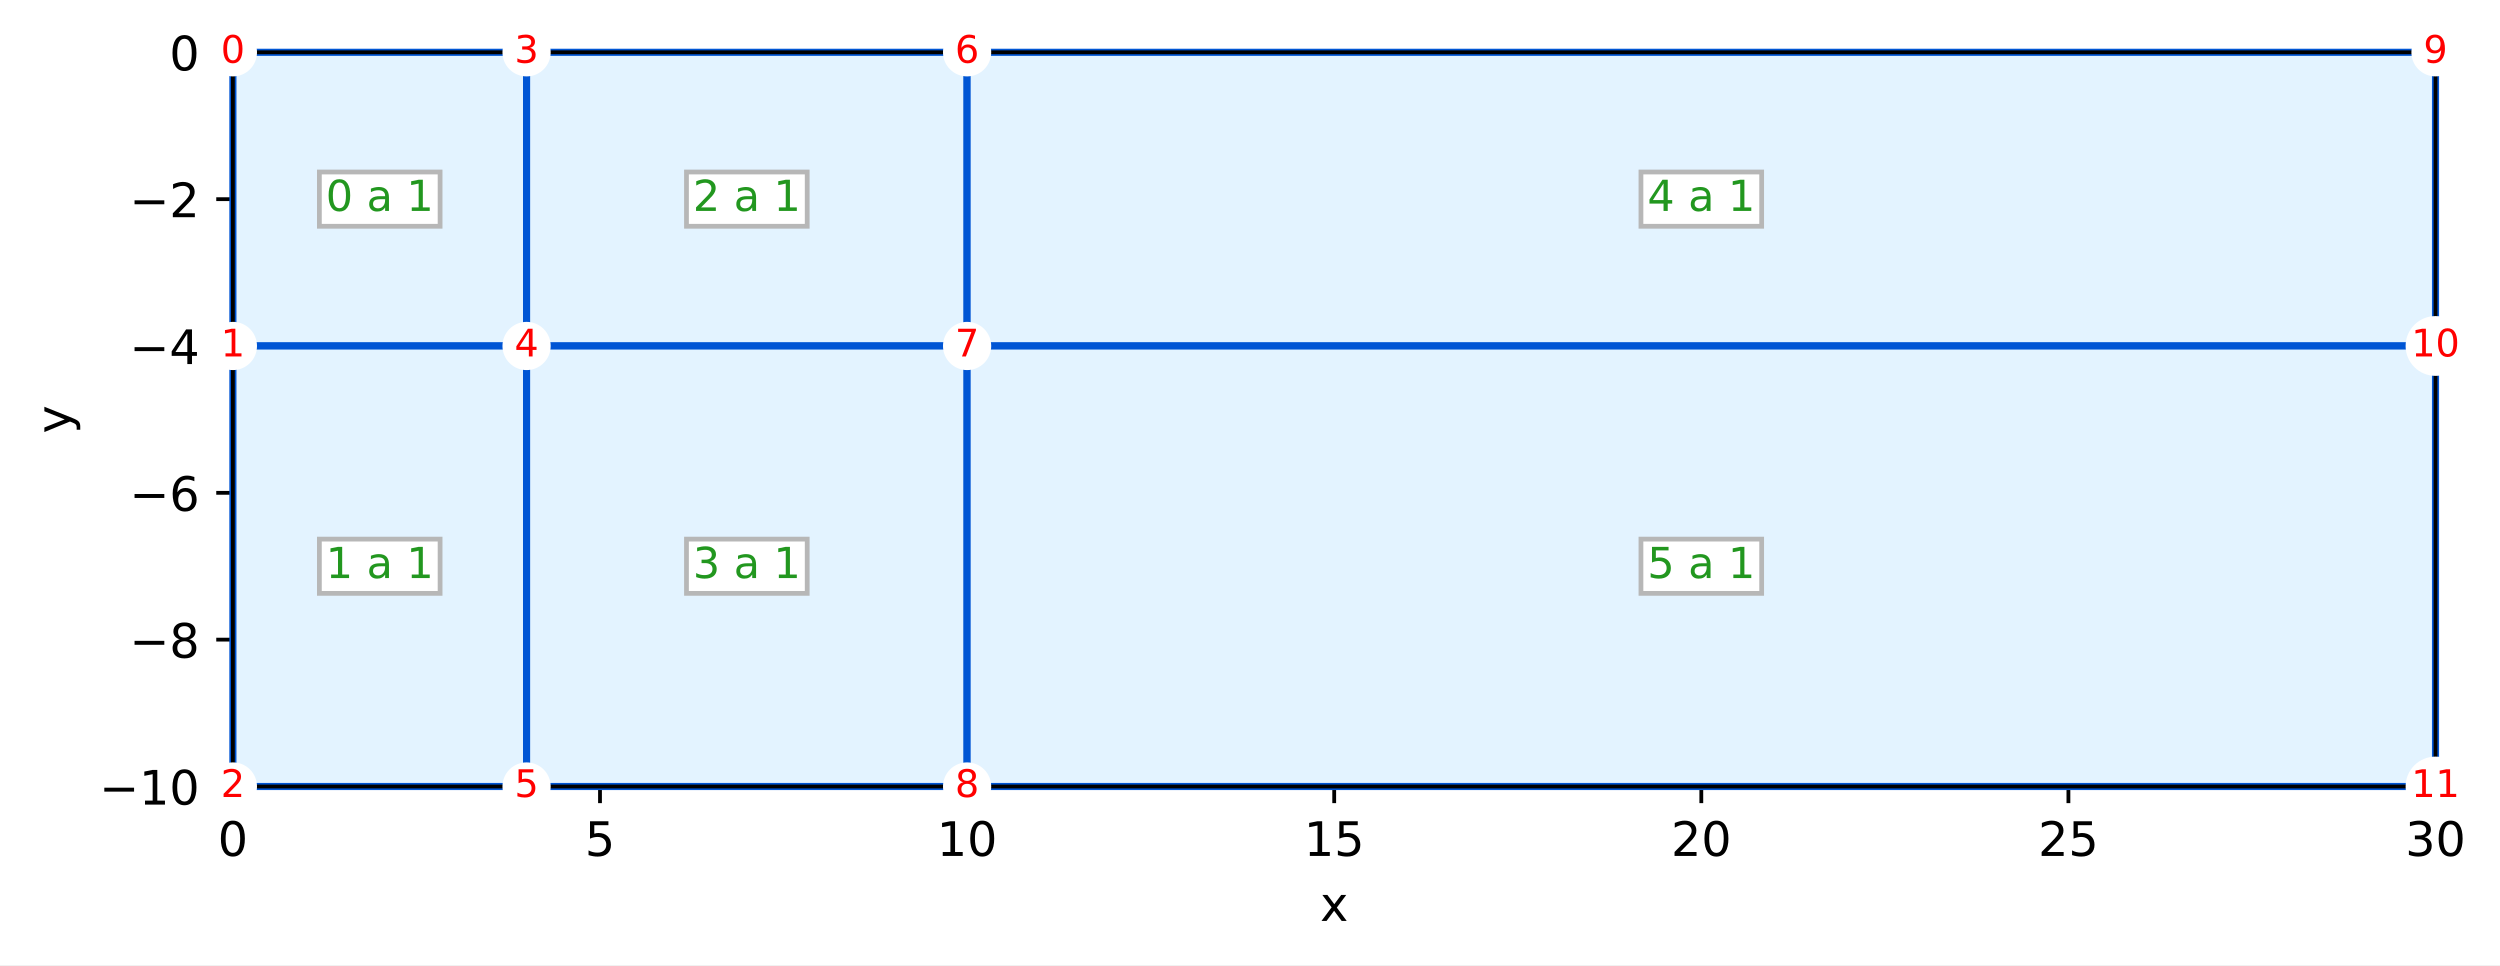
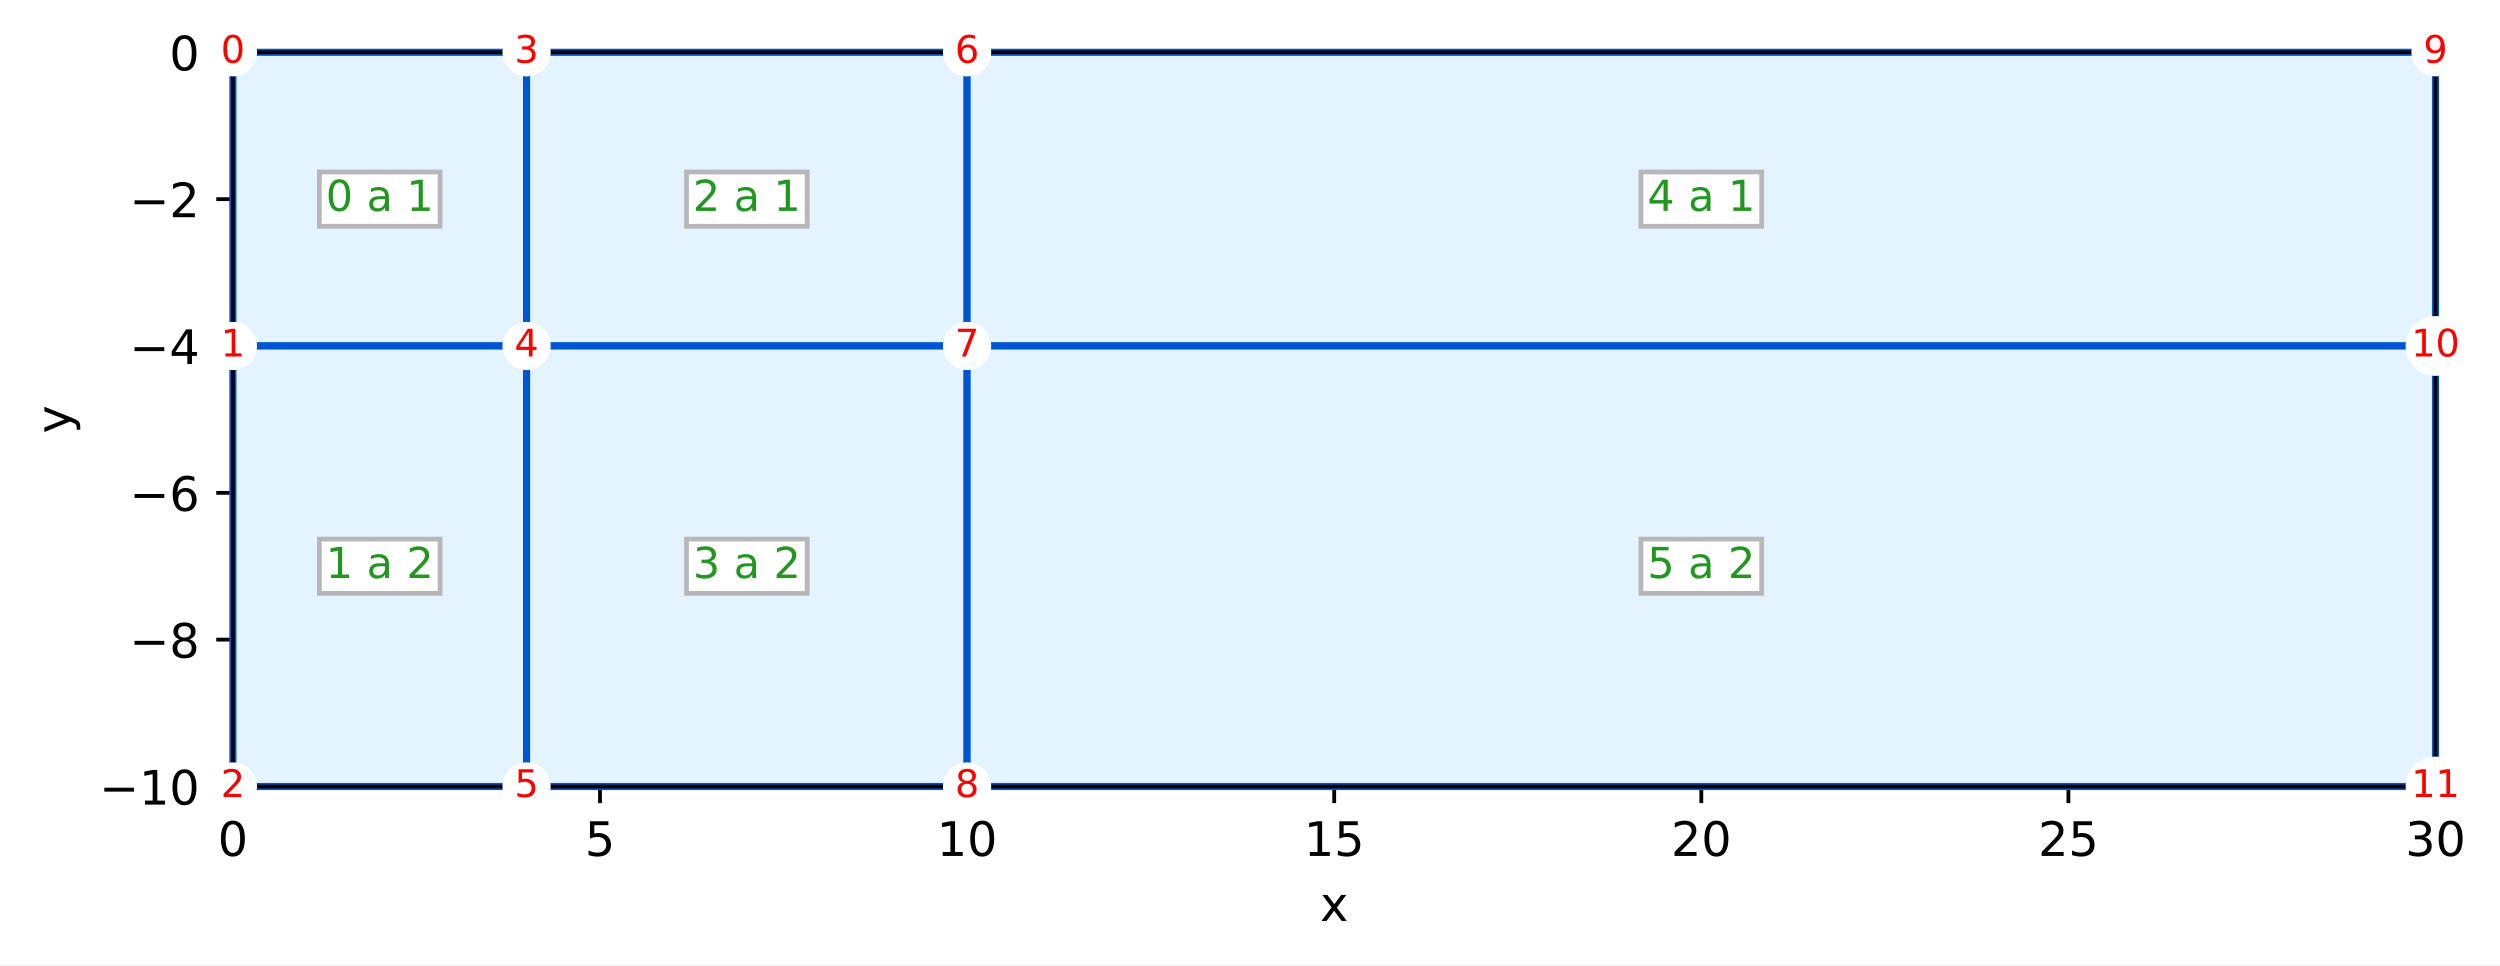
<svg xmlns="http://www.w3.org/2000/svg" xmlns:xlink="http://www.w3.org/1999/xlink" width="525.808pt" height="202.976pt" viewBox="0 0 525.808 202.976" version="1.1">
  <defs>
    <style type="text/css">*{stroke-linejoin: round; stroke-linecap: butt}</style>
  </defs>
  <g id="figure_1">
    <g id="patch_1">
      <path d="M 0 202.976  L 525.808 202.976  L 525.808 0  L 0 0  z " style="fill: #ffffff" />
    </g>
    <g id="axes_1">
      <g id="patch_2">
        <path d="M 48.983 165.42  L 512.246 165.42  L 512.246 10.999  L 48.983 10.999  z " style="fill: #ffffff" />
      </g>
      <g id="matplotlib.axis_1">
        <g id="xtick_1">
          <g id="line2d_1">
-             <path d="M 48.983 165.42  L 48.983 10.999  " clip-path="url(#p73d6be346d)" style="fill: none; stroke-dasharray: 2.96,1.28; stroke-dashoffset: 0; stroke: #808080; stroke-width: 0.8" />
+             <path d="M 48.983 165.42  L 48.983 10.999  " clip-path="url(#pacc7b233ca)" style="fill: none; stroke-dasharray: 2.96,1.28; stroke-dashoffset: 0; stroke: #808080; stroke-width: 0.8" />
          </g>
          <g id="line2d_2">
            <defs>
-               <path id="m2465ee0807" d="M 0 0  L 0 3.5  " style="stroke: #000000; stroke-width: 0.8" />
+               <path id="m89ef63318d" d="M 0 0  L 0 3.5  " style="stroke: #000000; stroke-width: 0.8" />
            </defs>
            <g>
-               <use xlink:href="#m2465ee0807" x="48.983" y="165.42" style="stroke: #000000; stroke-width: 0.8" />
+               <use xlink:href="#m89ef63318d" x="48.983" y="165.42" style="stroke: #000000; stroke-width: 0.8" />
            </g>
          </g>
          <g id="text_1">
            <g transform="translate(45.80156 180.0186)scale(0.1 -0.1)">
              <defs>
                <path id="DejaVuSans-30" d="M 2034 4250  Q 1547 4250 1301 3770  Q 1056 3291 1056 2328  Q 1056 1369 1301 889  Q 1547 409 2034 409  Q 2525 409 2770 889  Q 3016 1369 3016 2328  Q 3016 3291 2770 3770  Q 2525 4250 2034 4250  z M 2034 4750  Q 2819 4750 3233 4129  Q 3647 3509 3647 2328  Q 3647 1150 3233 529  Q 2819 -91 2034 -91  Q 1250 -91 836 529  Q 422 1150 422 2328  Q 422 3509 836 4129  Q 1250 4750 2034 4750  z " transform="scale(0.015625)" />
              </defs>
              <use xlink:href="#DejaVuSans-30" />
            </g>
          </g>
        </g>
        <g id="xtick_2">
          <g id="line2d_3">
-             <path d="M 126.193 165.42  L 126.193 10.999  " clip-path="url(#p73d6be346d)" style="fill: none; stroke-dasharray: 2.96,1.28; stroke-dashoffset: 0; stroke: #808080; stroke-width: 0.8" />
+             <path d="M 126.193 165.42  L 126.193 10.999  " clip-path="url(#pacc7b233ca)" style="fill: none; stroke-dasharray: 2.96,1.28; stroke-dashoffset: 0; stroke: #808080; stroke-width: 0.8" />
          </g>
          <g id="line2d_4">
            <g>
-               <use xlink:href="#m2465ee0807" x="126.193" y="165.42" style="stroke: #000000; stroke-width: 0.8" />
+               <use xlink:href="#m89ef63318d" x="126.193" y="165.42" style="stroke: #000000; stroke-width: 0.8" />
            </g>
          </g>
          <g id="text_2">
            <g transform="translate(123.012 180.0186)scale(0.1 -0.1)">
              <defs>
                <path id="DejaVuSans-35" d="M 691 4666  L 3169 4666  L 3169 4134  L 1269 4134  L 1269 2991  Q 1406 3038 1543 3061  Q 1681 3084 1819 3084  Q 2600 3084 3056 2656  Q 3513 2228 3513 1497  Q 3513 744 3044 326  Q 2575 -91 1722 -91  Q 1428 -91 1123 -41  Q 819 9 494 109  L 494 744  Q 775 591 1075 516  Q 1375 441 1709 441  Q 2250 441 2565 725  Q 2881 1009 2881 1497  Q 2881 1984 2565 2268  Q 2250 2553 1709 2553  Q 1456 2553 1204 2497  Q 953 2441 691 2322  L 691 4666  z " transform="scale(0.015625)" />
              </defs>
              <use xlink:href="#DejaVuSans-35" />
            </g>
          </g>
        </g>
        <g id="xtick_3">
          <g id="line2d_5">
-             <path d="M 203.404 165.42  L 203.404 10.999  " clip-path="url(#p73d6be346d)" style="fill: none; stroke-dasharray: 2.96,1.28; stroke-dashoffset: 0; stroke: #808080; stroke-width: 0.8" />
+             <path d="M 203.404 165.42  L 203.404 10.999  " clip-path="url(#pacc7b233ca)" style="fill: none; stroke-dasharray: 2.96,1.28; stroke-dashoffset: 0; stroke: #808080; stroke-width: 0.8" />
          </g>
          <g id="line2d_6">
            <g>
-               <use xlink:href="#m2465ee0807" x="203.404" y="165.42" style="stroke: #000000; stroke-width: 0.8" />
+               <use xlink:href="#m89ef63318d" x="203.404" y="165.42" style="stroke: #000000; stroke-width: 0.8" />
            </g>
          </g>
          <g id="text_3">
            <g transform="translate(197.0412 180.0186)scale(0.1 -0.1)">
              <defs>
                <path id="DejaVuSans-31" d="M 794 531  L 1825 531  L 1825 4091  L 703 3866  L 703 4441  L 1819 4666  L 2450 4666  L 2450 531  L 3481 531  L 3481 0  L 794 0  L 794 531  z " transform="scale(0.015625)" />
              </defs>
              <use xlink:href="#DejaVuSans-31" />
              <use xlink:href="#DejaVuSans-30" x="63.623" />
            </g>
          </g>
        </g>
        <g id="xtick_4">
          <g id="line2d_7">
-             <path d="M 280.614 165.42  L 280.614 10.999  " clip-path="url(#p73d6be346d)" style="fill: none; stroke-dasharray: 2.96,1.28; stroke-dashoffset: 0; stroke: #808080; stroke-width: 0.8" />
+             <path d="M 280.614 165.42  L 280.614 10.999  " clip-path="url(#pacc7b233ca)" style="fill: none; stroke-dasharray: 2.96,1.28; stroke-dashoffset: 0; stroke: #808080; stroke-width: 0.8" />
          </g>
          <g id="line2d_8">
            <g>
-               <use xlink:href="#m2465ee0807" x="280.614" y="165.42" style="stroke: #000000; stroke-width: 0.8" />
+               <use xlink:href="#m89ef63318d" x="280.614" y="165.42" style="stroke: #000000; stroke-width: 0.8" />
            </g>
          </g>
          <g id="text_4">
            <g transform="translate(274.2517 180.0186)scale(0.1 -0.1)">
              <use xlink:href="#DejaVuSans-31" />
              <use xlink:href="#DejaVuSans-35" x="63.623" />
            </g>
          </g>
        </g>
        <g id="xtick_5">
          <g id="line2d_9">
-             <path d="M 357.825 165.42  L 357.825 10.999  " clip-path="url(#p73d6be346d)" style="fill: none; stroke-dasharray: 2.96,1.28; stroke-dashoffset: 0; stroke: #808080; stroke-width: 0.8" />
+             <path d="M 357.825 165.42  L 357.825 10.999  " clip-path="url(#pacc7b233ca)" style="fill: none; stroke-dasharray: 2.96,1.28; stroke-dashoffset: 0; stroke: #808080; stroke-width: 0.8" />
          </g>
          <g id="line2d_10">
            <g>
-               <use xlink:href="#m2465ee0807" x="357.825" y="165.42" style="stroke: #000000; stroke-width: 0.8" />
+               <use xlink:href="#m89ef63318d" x="357.825" y="165.42" style="stroke: #000000; stroke-width: 0.8" />
            </g>
          </g>
          <g id="text_5">
            <g transform="translate(351.4622 180.0186)scale(0.1 -0.1)">
              <defs>
                <path id="DejaVuSans-32" d="M 1228 531  L 3431 531  L 3431 0  L 469 0  L 469 531  Q 828 903 1448 1529  Q 2069 2156 2228 2338  Q 2531 2678 2651 2914  Q 2772 3150 2772 3378  Q 2772 3750 2511 3984  Q 2250 4219 1831 4219  Q 1534 4219 1204 4116  Q 875 4013 500 3803  L 500 4441  Q 881 4594 1212 4672  Q 1544 4750 1819 4750  Q 2544 4750 2975 4387  Q 3406 4025 3406 3419  Q 3406 3131 3298 2873  Q 3191 2616 2906 2266  Q 2828 2175 2409 1742  Q 1991 1309 1228 531  z " transform="scale(0.015625)" />
              </defs>
              <use xlink:href="#DejaVuSans-32" />
              <use xlink:href="#DejaVuSans-30" x="63.623" />
            </g>
          </g>
        </g>
        <g id="xtick_6">
          <g id="line2d_11">
-             <path d="M 435.035 165.42  L 435.035 10.999  " clip-path="url(#p73d6be346d)" style="fill: none; stroke-dasharray: 2.96,1.28; stroke-dashoffset: 0; stroke: #808080; stroke-width: 0.8" />
+             <path d="M 435.035 165.42  L 435.035 10.999  " clip-path="url(#pacc7b233ca)" style="fill: none; stroke-dasharray: 2.96,1.28; stroke-dashoffset: 0; stroke: #808080; stroke-width: 0.8" />
          </g>
          <g id="line2d_12">
            <g>
-               <use xlink:href="#m2465ee0807" x="435.035" y="165.42" style="stroke: #000000; stroke-width: 0.8" />
+               <use xlink:href="#m89ef63318d" x="435.035" y="165.42" style="stroke: #000000; stroke-width: 0.8" />
            </g>
          </g>
          <g id="text_6">
            <g transform="translate(428.6726 180.0186)scale(0.1 -0.1)">
              <use xlink:href="#DejaVuSans-32" />
              <use xlink:href="#DejaVuSans-35" x="63.623" />
            </g>
          </g>
        </g>
        <g id="xtick_7">
          <g id="line2d_13">
-             <path d="M 512.246 165.42  L 512.246 10.999  " clip-path="url(#p73d6be346d)" style="fill: none; stroke-dasharray: 2.96,1.28; stroke-dashoffset: 0; stroke: #808080; stroke-width: 0.8" />
+             <path d="M 512.246 165.42  L 512.246 10.999  " clip-path="url(#pacc7b233ca)" style="fill: none; stroke-dasharray: 2.96,1.28; stroke-dashoffset: 0; stroke: #808080; stroke-width: 0.8" />
          </g>
          <g id="line2d_14">
            <g>
-               <use xlink:href="#m2465ee0807" x="512.246" y="165.42" style="stroke: #000000; stroke-width: 0.8" />
+               <use xlink:href="#m89ef63318d" x="512.246" y="165.42" style="stroke: #000000; stroke-width: 0.8" />
            </g>
          </g>
          <g id="text_7">
            <g transform="translate(505.8831 180.0186)scale(0.1 -0.1)">
              <defs>
                <path id="DejaVuSans-33" d="M 2597 2516  Q 3050 2419 3304 2112  Q 3559 1806 3559 1356  Q 3559 666 3084 287  Q 2609 -91 1734 -91  Q 1441 -91 1130 -33  Q 819 25 488 141  L 488 750  Q 750 597 1062 519  Q 1375 441 1716 441  Q 2309 441 2620 675  Q 2931 909 2931 1356  Q 2931 1769 2642 2001  Q 2353 2234 1838 2234  L 1294 2234  L 1294 2753  L 1863 2753  Q 2328 2753 2575 2939  Q 2822 3125 2822 3475  Q 2822 3834 2567 4026  Q 2313 4219 1838 4219  Q 1578 4219 1281 4162  Q 984 4106 628 3988  L 628 4550  Q 988 4650 1302 4700  Q 1616 4750 1894 4750  Q 2613 4750 3031 4423  Q 3450 4097 3450 3541  Q 3450 3153 3228 2886  Q 3006 2619 2597 2516  z " transform="scale(0.015625)" />
              </defs>
              <use xlink:href="#DejaVuSans-33" />
              <use xlink:href="#DejaVuSans-30" x="63.623" />
            </g>
          </g>
        </g>
        <g id="text_8">
          <g transform="translate(277.6548 193.6967)scale(0.1 -0.1)">
            <defs>
              <path id="DejaVuSans-78" d="M 3513 3500  L 2247 1797  L 3578 0  L 2900 0  L 1881 1375  L 863 0  L 184 0  L 1544 1831  L 300 3500  L 978 3500  L 1906 2253  L 2834 3500  L 3513 3500  z " transform="scale(0.015625)" />
            </defs>
            <use xlink:href="#DejaVuSans-78" />
          </g>
        </g>
      </g>
      <g id="matplotlib.axis_2">
        <g id="ytick_1">
          <g id="line2d_15">
-             <path d="M 48.983 165.42  L 512.246 165.42  " clip-path="url(#p73d6be346d)" style="fill: none; stroke-dasharray: 2.96,1.28; stroke-dashoffset: 0; stroke: #808080; stroke-width: 0.8" />
+             <path d="M 48.983 165.42  L 512.246 165.42  " clip-path="url(#pacc7b233ca)" style="fill: none; stroke-dasharray: 2.96,1.28; stroke-dashoffset: 0; stroke: #808080; stroke-width: 0.8" />
          </g>
          <g id="line2d_16">
            <defs>
-               <path id="md8b0065f4d" d="M 0 0  L -3.5 0  " style="stroke: #000000; stroke-width: 0.8" />
+               <path id="m5f3b620130" d="M 0 0  L -3.5 0  " style="stroke: #000000; stroke-width: 0.8" />
            </defs>
            <g>
-               <use xlink:href="#md8b0065f4d" x="48.983" y="165.42" style="stroke: #000000; stroke-width: 0.8" />
+               <use xlink:href="#m5f3b620130" x="48.983" y="165.42" style="stroke: #000000; stroke-width: 0.8" />
            </g>
          </g>
          <g id="text_9">
            <g transform="translate(20.87813 169.2194)scale(0.1 -0.1)">
              <defs>
                <path id="DejaVuSans-2212" d="M 678 2272  L 4684 2272  L 4684 1741  L 678 1741  L 678 2272  z " transform="scale(0.015625)" />
              </defs>
              <use xlink:href="#DejaVuSans-2212" />
              <use xlink:href="#DejaVuSans-31" x="83.789" />
              <use xlink:href="#DejaVuSans-30" x="147.412" />
            </g>
          </g>
        </g>
        <g id="ytick_2">
          <g id="line2d_17">
-             <path d="M 48.983 134.536  L 512.246 134.536  " clip-path="url(#p73d6be346d)" style="fill: none; stroke-dasharray: 2.96,1.28; stroke-dashoffset: 0; stroke: #808080; stroke-width: 0.8" />
+             <path d="M 48.983 134.536  L 512.246 134.536  " clip-path="url(#pacc7b233ca)" style="fill: none; stroke-dasharray: 2.96,1.28; stroke-dashoffset: 0; stroke: #808080; stroke-width: 0.8" />
          </g>
          <g id="line2d_18">
            <g>
-               <use xlink:href="#md8b0065f4d" x="48.983" y="134.536" style="stroke: #000000; stroke-width: 0.8" />
+               <use xlink:href="#m5f3b620130" x="48.983" y="134.536" style="stroke: #000000; stroke-width: 0.8" />
            </g>
          </g>
          <g id="text_10">
            <g transform="translate(27.24063 138.3352)scale(0.1 -0.1)">
              <defs>
                <path id="DejaVuSans-38" d="M 2034 2216  Q 1584 2216 1326 1975  Q 1069 1734 1069 1313  Q 1069 891 1326 650  Q 1584 409 2034 409  Q 2484 409 2743 651  Q 3003 894 3003 1313  Q 3003 1734 2745 1975  Q 2488 2216 2034 2216  z M 1403 2484  Q 997 2584 770 2862  Q 544 3141 544 3541  Q 544 4100 942 4425  Q 1341 4750 2034 4750  Q 2731 4750 3128 4425  Q 3525 4100 3525 3541  Q 3525 3141 3298 2862  Q 3072 2584 2669 2484  Q 3125 2378 3379 2068  Q 3634 1759 3634 1313  Q 3634 634 3220 271  Q 2806 -91 2034 -91  Q 1263 -91 848 271  Q 434 634 434 1313  Q 434 1759 690 2068  Q 947 2378 1403 2484  z M 1172 3481  Q 1172 3119 1398 2916  Q 1625 2713 2034 2713  Q 2441 2713 2670 2916  Q 2900 3119 2900 3481  Q 2900 3844 2670 4047  Q 2441 4250 2034 4250  Q 1625 4250 1398 4047  Q 1172 3844 1172 3481  z " transform="scale(0.015625)" />
              </defs>
              <use xlink:href="#DejaVuSans-2212" />
              <use xlink:href="#DejaVuSans-38" x="83.789" />
            </g>
          </g>
        </g>
        <g id="ytick_3">
          <g id="line2d_19">
-             <path d="M 48.983 103.652  L 512.246 103.652  " clip-path="url(#p73d6be346d)" style="fill: none; stroke-dasharray: 2.96,1.28; stroke-dashoffset: 0; stroke: #808080; stroke-width: 0.8" />
+             <path d="M 48.983 103.652  L 512.246 103.652  " clip-path="url(#pacc7b233ca)" style="fill: none; stroke-dasharray: 2.96,1.28; stroke-dashoffset: 0; stroke: #808080; stroke-width: 0.8" />
          </g>
          <g id="line2d_20">
            <g>
-               <use xlink:href="#md8b0065f4d" x="48.983" y="103.652" style="stroke: #000000; stroke-width: 0.8" />
+               <use xlink:href="#m5f3b620130" x="48.983" y="103.652" style="stroke: #000000; stroke-width: 0.8" />
            </g>
          </g>
          <g id="text_11">
            <g transform="translate(27.24063 107.451)scale(0.1 -0.1)">
              <defs>
                <path id="DejaVuSans-36" d="M 2113 2584  Q 1688 2584 1439 2293  Q 1191 2003 1191 1497  Q 1191 994 1439 701  Q 1688 409 2113 409  Q 2538 409 2786 701  Q 3034 994 3034 1497  Q 3034 2003 2786 2293  Q 2538 2584 2113 2584  z M 3366 4563  L 3366 3988  Q 3128 4100 2886 4159  Q 2644 4219 2406 4219  Q 1781 4219 1451 3797  Q 1122 3375 1075 2522  Q 1259 2794 1537 2939  Q 1816 3084 2150 3084  Q 2853 3084 3261 2657  Q 3669 2231 3669 1497  Q 3669 778 3244 343  Q 2819 -91 2113 -91  Q 1303 -91 875 529  Q 447 1150 447 2328  Q 447 3434 972 4092  Q 1497 4750 2381 4750  Q 2619 4750 2861 4703  Q 3103 4656 3366 4563  z " transform="scale(0.015625)" />
              </defs>
              <use xlink:href="#DejaVuSans-2212" />
              <use xlink:href="#DejaVuSans-36" x="83.789" />
            </g>
          </g>
        </g>
        <g id="ytick_4">
          <g id="line2d_21">
-             <path d="M 48.983 72.768  L 512.246 72.768  " clip-path="url(#p73d6be346d)" style="fill: none; stroke-dasharray: 2.96,1.28; stroke-dashoffset: 0; stroke: #808080; stroke-width: 0.8" />
+             <path d="M 48.983 72.768  L 512.246 72.768  " clip-path="url(#pacc7b233ca)" style="fill: none; stroke-dasharray: 2.96,1.28; stroke-dashoffset: 0; stroke: #808080; stroke-width: 0.8" />
          </g>
          <g id="line2d_22">
            <g>
-               <use xlink:href="#md8b0065f4d" x="48.983" y="72.768" style="stroke: #000000; stroke-width: 0.8" />
+               <use xlink:href="#m5f3b620130" x="48.983" y="72.768" style="stroke: #000000; stroke-width: 0.8" />
            </g>
          </g>
          <g id="text_12">
            <g transform="translate(27.24063 76.56681)scale(0.1 -0.1)">
              <defs>
                <path id="DejaVuSans-34" d="M 2419 4116  L 825 1625  L 2419 1625  L 2419 4116  z M 2253 4666  L 3047 4666  L 3047 1625  L 3713 1625  L 3713 1100  L 3047 1100  L 3047 0  L 2419 0  L 2419 1100  L 313 1100  L 313 1709  L 2253 4666  z " transform="scale(0.015625)" />
              </defs>
              <use xlink:href="#DejaVuSans-2212" />
              <use xlink:href="#DejaVuSans-34" x="83.789" />
            </g>
          </g>
        </g>
        <g id="ytick_5">
          <g id="line2d_23">
-             <path d="M 48.983 41.883  L 512.246 41.883  " clip-path="url(#p73d6be346d)" style="fill: none; stroke-dasharray: 2.96,1.28; stroke-dashoffset: 0; stroke: #808080; stroke-width: 0.8" />
+             <path d="M 48.983 41.883  L 512.246 41.883  " clip-path="url(#pacc7b233ca)" style="fill: none; stroke-dasharray: 2.96,1.28; stroke-dashoffset: 0; stroke: #808080; stroke-width: 0.8" />
          </g>
          <g id="line2d_24">
            <g>
-               <use xlink:href="#md8b0065f4d" x="48.983" y="41.883" style="stroke: #000000; stroke-width: 0.8" />
+               <use xlink:href="#m5f3b620130" x="48.983" y="41.883" style="stroke: #000000; stroke-width: 0.8" />
            </g>
          </g>
          <g id="text_13">
            <g transform="translate(27.24063 45.68262)scale(0.1 -0.1)">
              <use xlink:href="#DejaVuSans-2212" />
              <use xlink:href="#DejaVuSans-32" x="83.789" />
            </g>
          </g>
        </g>
        <g id="ytick_6">
          <g id="line2d_25">
-             <path d="M 48.983 10.999  L 512.246 10.999  " clip-path="url(#p73d6be346d)" style="fill: none; stroke-dasharray: 2.96,1.28; stroke-dashoffset: 0; stroke: #808080; stroke-width: 0.8" />
+             <path d="M 48.983 10.999  L 512.246 10.999  " clip-path="url(#pacc7b233ca)" style="fill: none; stroke-dasharray: 2.96,1.28; stroke-dashoffset: 0; stroke: #808080; stroke-width: 0.8" />
          </g>
          <g id="line2d_26">
            <g>
-               <use xlink:href="#md8b0065f4d" x="48.983" y="10.999" style="stroke: #000000; stroke-width: 0.8" />
+               <use xlink:href="#m5f3b620130" x="48.983" y="10.999" style="stroke: #000000; stroke-width: 0.8" />
            </g>
          </g>
          <g id="text_14">
            <g transform="translate(35.62031 14.79844)scale(0.1 -0.1)">
              <use xlink:href="#DejaVuSans-30" />
            </g>
          </g>
        </g>
        <g id="text_15">
          <g transform="translate(14.79844 91.16906)rotate(-90)scale(0.1 -0.1)">
            <defs>
              <path id="DejaVuSans-79" d="M 2059 -325  Q 1816 -950 1584 -1140  Q 1353 -1331 966 -1331  L 506 -1331  L 506 -850  L 844 -850  Q 1081 -850 1212 -737  Q 1344 -625 1503 -206  L 1606 56  L 191 3500  L 800 3500  L 1894 763  L 2988 3500  L 3597 3500  L 2059 -325  z " transform="scale(0.015625)" />
            </defs>
            <use xlink:href="#DejaVuSans-79" />
          </g>
        </g>
      </g>
      <g id="patch_3">
        <path d="M 48.983 72.768  L 110.751 72.768  L 110.751 10.999  L 48.983 10.999  L 48.983 72.768  " style="fill: #e3f3ff; stroke: #0055d4; stroke-width: 1.5; stroke-linejoin: miter" />
      </g>
      <g id="patch_4">
        <path d="M 48.983 165.42  L 110.751 165.42  L 110.751 72.768  L 48.983 72.768  L 48.983 165.42  " style="fill: #e3f3ff; stroke: #0055d4; stroke-width: 1.5; stroke-linejoin: miter" />
      </g>
      <g id="patch_5">
        <path d="M 110.751 72.768  L 203.404 72.768  L 203.404 10.999  L 110.751 10.999  L 110.751 72.768  " style="fill: #e3f3ff; stroke: #0055d4; stroke-width: 1.5; stroke-linejoin: miter" />
      </g>
      <g id="patch_6">
        <path d="M 110.751 165.42  L 203.404 165.42  L 203.404 72.768  L 110.751 72.768  L 110.751 165.42  " style="fill: #e3f3ff; stroke: #0055d4; stroke-width: 1.5; stroke-linejoin: miter" />
      </g>
      <g id="patch_7">
        <path d="M 203.404 72.768  L 512.246 72.768  L 512.246 10.999  L 203.404 10.999  L 203.404 72.768  " style="fill: #e3f3ff; stroke: #0055d4; stroke-width: 1.5; stroke-linejoin: miter" />
      </g>
      <g id="patch_8">
        <path d="M 203.404 165.42  L 512.246 165.42  L 512.246 72.768  L 203.404 72.768  L 203.404 165.42  " style="fill: #e3f3ff; stroke: #0055d4; stroke-width: 1.5; stroke-linejoin: miter" />
      </g>
      <g id="patch_9">
        <path d="M 48.983 165.42  L 48.983 10.999  " style="fill: none; stroke: #000000; stroke-width: 0.8; stroke-linejoin: miter; stroke-linecap: square" />
      </g>
      <g id="patch_10">
        <path d="M 512.246 165.42  L 512.246 10.999  " style="fill: none; stroke: #000000; stroke-width: 0.8; stroke-linejoin: miter; stroke-linecap: square" />
      </g>
      <g id="patch_11">
        <path d="M 48.983 165.42  L 512.246 165.42  " style="fill: none; stroke: #000000; stroke-width: 0.8; stroke-linejoin: miter; stroke-linecap: square" />
      </g>
      <g id="patch_12">
        <path d="M 48.983 10.999  L 512.246 10.999  " style="fill: none; stroke: #000000; stroke-width: 0.8; stroke-linejoin: miter; stroke-linecap: square" />
      </g>
      <g id="text_16">
        <g id="patch_13">
          <path d="M 67.173 47.589  L 92.561 47.589  L 92.561 36.178  L 67.173 36.178  z " style="fill: #ffffff; stroke: #b7b7b7; stroke-linejoin: miter" />
        </g>
        <g style="fill: #22971f" transform="translate(68.52278 44.36684)scale(0.09 -0.09)">
          <defs>
            <path id="DejaVuSans-20" transform="scale(0.015625)" />
            <path id="DejaVuSans-61" d="M 2194 1759  Q 1497 1759 1228 1600  Q 959 1441 959 1056  Q 959 750 1161 570  Q 1363 391 1709 391  Q 2188 391 2477 730  Q 2766 1069 2766 1631  L 2766 1759  L 2194 1759  z M 3341 1997  L 3341 0  L 2766 0  L 2766 531  Q 2569 213 2275 61  Q 1981 -91 1556 -91  Q 1019 -91 701 211  Q 384 513 384 1019  Q 384 1609 779 1909  Q 1175 2209 1959 2209  L 2766 2209  L 2766 2266  Q 2766 2663 2505 2880  Q 2244 3097 1772 3097  Q 1472 3097 1187 3025  Q 903 2953 641 2809  L 641 3341  Q 956 3463 1253 3523  Q 1550 3584 1831 3584  Q 2591 3584 2966 3190  Q 3341 2797 3341 1997  z " transform="scale(0.015625)" />
          </defs>
          <use xlink:href="#DejaVuSans-30" />
          <use xlink:href="#DejaVuSans-20" x="63.623" />
          <use xlink:href="#DejaVuSans-61" x="95.41" />
          <use xlink:href="#DejaVuSans-20" x="156.689" />
          <use xlink:href="#DejaVuSans-31" x="188.477" />
        </g>
      </g>
      <g id="text_17">
        <g id="patch_14">
          <path d="M 67.173 124.799  L 92.561 124.799  L 92.561 113.389  L 67.173 113.389  z " style="fill: #ffffff; stroke: #b7b7b7; stroke-linejoin: miter" />
        </g>
        <g style="fill: #22971f" transform="translate(68.52278 121.5773)scale(0.09 -0.09)">
          <use xlink:href="#DejaVuSans-31" />
          <use xlink:href="#DejaVuSans-20" x="63.623" />
          <use xlink:href="#DejaVuSans-61" x="95.41" />
          <use xlink:href="#DejaVuSans-20" x="156.689" />
-           <use xlink:href="#DejaVuSans-31" x="188.477" />
+           <use xlink:href="#DejaVuSans-32" x="188.477" />
        </g>
      </g>
      <g id="text_18">
        <g id="patch_15">
          <path d="M 144.383 47.589  L 169.772 47.589  L 169.772 36.178  L 144.383 36.178  z " style="fill: #ffffff; stroke: #b7b7b7; stroke-linejoin: miter" />
        </g>
        <g style="fill: #22971f" transform="translate(145.7332 44.36684)scale(0.09 -0.09)">
          <use xlink:href="#DejaVuSans-32" />
          <use xlink:href="#DejaVuSans-20" x="63.623" />
          <use xlink:href="#DejaVuSans-61" x="95.41" />
          <use xlink:href="#DejaVuSans-20" x="156.689" />
          <use xlink:href="#DejaVuSans-31" x="188.477" />
        </g>
      </g>
      <g id="text_19">
        <g id="patch_16">
          <path d="M 144.383 124.799  L 169.772 124.799  L 169.772 113.389  L 144.383 113.389  z " style="fill: #ffffff; stroke: #b7b7b7; stroke-linejoin: miter" />
        </g>
        <g style="fill: #22971f" transform="translate(145.7332 121.5773)scale(0.09 -0.09)">
          <use xlink:href="#DejaVuSans-33" />
          <use xlink:href="#DejaVuSans-20" x="63.623" />
          <use xlink:href="#DejaVuSans-61" x="95.41" />
          <use xlink:href="#DejaVuSans-20" x="156.689" />
-           <use xlink:href="#DejaVuSans-31" x="188.477" />
+           <use xlink:href="#DejaVuSans-32" x="188.477" />
        </g>
      </g>
      <g id="text_20">
        <g id="patch_17">
          <path d="M 345.13 47.589  L 370.519 47.589  L 370.519 36.178  L 345.13 36.178  z " style="fill: #ffffff; stroke: #b7b7b7; stroke-linejoin: miter" />
        </g>
        <g style="fill: #22971f" transform="translate(346.4804 44.36684)scale(0.09 -0.09)">
          <use xlink:href="#DejaVuSans-34" />
          <use xlink:href="#DejaVuSans-20" x="63.623" />
          <use xlink:href="#DejaVuSans-61" x="95.41" />
          <use xlink:href="#DejaVuSans-20" x="156.689" />
          <use xlink:href="#DejaVuSans-31" x="188.477" />
        </g>
      </g>
      <g id="text_21">
        <g id="patch_18">
          <path d="M 345.13 124.799  L 370.519 124.799  L 370.519 113.389  L 345.13 113.389  z " style="fill: #ffffff; stroke: #b7b7b7; stroke-linejoin: miter" />
        </g>
        <g style="fill: #22971f" transform="translate(346.4804 121.5773)scale(0.09 -0.09)">
          <use xlink:href="#DejaVuSans-35" />
          <use xlink:href="#DejaVuSans-20" x="63.623" />
          <use xlink:href="#DejaVuSans-61" x="95.41" />
          <use xlink:href="#DejaVuSans-20" x="156.689" />
-           <use xlink:href="#DejaVuSans-31" x="188.477" />
+           <use xlink:href="#DejaVuSans-32" x="188.477" />
        </g>
      </g>
      <g id="text_22">
        <g id="patch_19">
          <path d="M 48.983 16.07  C 50.328 16.07 51.618 15.536 52.569 14.585  C 53.52 13.634 54.054 12.344 54.054 10.999  C 54.054 9.654 53.52 8.364 52.569 7.413  C 51.618 6.462 50.328 5.928 48.983 5.928  C 47.638 5.928 46.348 6.462 45.397 7.413  C 44.446 8.364 43.912 9.654 43.912 10.999  C 43.912 12.344 44.446 13.634 45.397 14.585  C 46.348 15.536 47.638 16.07 48.983 16.07  z " style="fill: #ffffff" />
        </g>
        <g style="fill: #ff0000" transform="translate(46.43781 13.20672)scale(0.08 -0.08)">
          <use xlink:href="#DejaVuSans-30" />
        </g>
      </g>
      <g id="text_23">
        <g id="patch_20">
          <path d="M 48.983 77.839  C 50.328 77.839 51.618 77.304 52.569 76.354  C 53.52 75.403 54.054 74.112 54.054 72.768  C 54.054 71.423 53.52 70.133 52.569 69.182  C 51.618 68.231 50.328 67.696 48.983 67.696  C 47.638 67.696 46.348 68.231 45.397 69.182  C 44.446 70.133 43.912 71.423 43.912 72.768  C 43.912 74.112 44.446 75.403 45.397 76.354  C 46.348 77.304 47.638 77.839 48.983 77.839  z " style="fill: #ffffff" />
        </g>
        <g style="fill: #ff0000" transform="translate(46.43781 74.97509)scale(0.08 -0.08)">
          <use xlink:href="#DejaVuSans-31" />
        </g>
      </g>
      <g id="text_24">
        <g id="patch_21">
          <path d="M 48.983 170.491  C 50.328 170.491 51.618 169.957 52.569 169.006  C 53.52 168.055 54.054 166.765 54.054 165.42  C 54.054 164.075 53.52 162.785 52.569 161.834  C 51.618 160.883 50.328 160.349 48.983 160.349  C 47.638 160.349 46.348 160.883 45.397 161.834  C 44.446 162.785 43.912 164.075 43.912 165.42  C 43.912 166.765 44.446 168.055 45.397 169.006  C 46.348 169.957 47.638 170.491 48.983 170.491  z " style="fill: #ffffff" />
        </g>
        <g style="fill: #ff0000" transform="translate(46.43781 167.6276)scale(0.08 -0.08)">
          <use xlink:href="#DejaVuSans-32" />
        </g>
      </g>
      <g id="text_25">
        <g id="patch_22">
          <path d="M 110.751 16.07  C 112.096 16.07 113.386 15.536 114.337 14.585  C 115.288 13.634 115.822 12.344 115.822 10.999  C 115.822 9.654 115.288 8.364 114.337 7.413  C 113.386 6.462 112.096 5.928 110.751 5.928  C 109.406 5.928 108.116 6.462 107.165 7.413  C 106.214 8.364 105.68 9.654 105.68 10.999  C 105.68 12.344 106.214 13.634 107.165 14.585  C 108.116 15.536 109.406 16.07 110.751 16.07  z " style="fill: #ffffff" />
        </g>
        <g style="fill: #ff0000" transform="translate(108.2062 13.20672)scale(0.08 -0.08)">
          <use xlink:href="#DejaVuSans-33" />
        </g>
      </g>
      <g id="text_26">
        <g id="patch_23">
          <path d="M 110.751 77.839  C 112.096 77.839 113.386 77.304 114.337 76.354  C 115.288 75.403 115.822 74.112 115.822 72.768  C 115.822 71.423 115.288 70.133 114.337 69.182  C 113.386 68.231 112.096 67.696 110.751 67.696  C 109.406 67.696 108.116 68.231 107.165 69.182  C 106.214 70.133 105.68 71.423 105.68 72.768  C 105.68 74.112 106.214 75.403 107.165 76.354  C 108.116 77.304 109.406 77.839 110.751 77.839  z " style="fill: #ffffff" />
        </g>
        <g style="fill: #ff0000" transform="translate(108.2062 74.97509)scale(0.08 -0.08)">
          <use xlink:href="#DejaVuSans-34" />
        </g>
      </g>
      <g id="text_27">
        <g id="patch_24">
          <path d="M 110.751 170.491  C 112.096 170.491 113.386 169.957 114.337 169.006  C 115.288 168.055 115.822 166.765 115.822 165.42  C 115.822 164.075 115.288 162.785 114.337 161.834  C 113.386 160.883 112.096 160.349 110.751 160.349  C 109.406 160.349 108.116 160.883 107.165 161.834  C 106.214 162.785 105.68 164.075 105.68 165.42  C 105.68 166.765 106.214 168.055 107.165 169.006  C 108.116 169.957 109.406 170.491 110.751 170.491  z " style="fill: #ffffff" />
        </g>
        <g style="fill: #ff0000" transform="translate(108.2062 167.6276)scale(0.08 -0.08)">
          <use xlink:href="#DejaVuSans-35" />
        </g>
      </g>
      <g id="text_28">
        <g id="patch_25">
          <path d="M 203.404 16.07  C 204.749 16.07 206.039 15.536 206.99 14.585  C 207.941 13.634 208.475 12.344 208.475 10.999  C 208.475 9.654 207.941 8.364 206.99 7.413  C 206.039 6.462 204.749 5.928 203.404 5.928  C 202.059 5.928 200.769 6.462 199.818 7.413  C 198.867 8.364 198.332 9.654 198.332 10.999  C 198.332 12.344 198.867 13.634 199.818 14.585  C 200.769 15.536 202.059 16.07 203.404 16.07  z " style="fill: #ffffff" />
        </g>
        <g style="fill: #ff0000" transform="translate(200.8587 13.20672)scale(0.08 -0.08)">
          <use xlink:href="#DejaVuSans-36" />
        </g>
      </g>
      <g id="text_29">
        <g id="patch_26">
          <path d="M 203.404 77.839  C 204.749 77.839 206.039 77.304 206.99 76.354  C 207.941 75.403 208.475 74.112 208.475 72.768  C 208.475 71.423 207.941 70.133 206.99 69.182  C 206.039 68.231 204.749 67.696 203.404 67.696  C 202.059 67.696 200.769 68.231 199.818 69.182  C 198.867 70.133 198.332 71.423 198.332 72.768  C 198.332 74.112 198.867 75.403 199.818 76.354  C 200.769 77.304 202.059 77.839 203.404 77.839  z " style="fill: #ffffff" />
        </g>
        <g style="fill: #ff0000" transform="translate(200.8587 74.97509)scale(0.08 -0.08)">
          <defs>
            <path id="DejaVuSans-37" d="M 525 4666  L 3525 4666  L 3525 4397  L 1831 0  L 1172 0  L 2766 4134  L 525 4134  L 525 4666  z " transform="scale(0.015625)" />
          </defs>
          <use xlink:href="#DejaVuSans-37" />
        </g>
      </g>
      <g id="text_30">
        <g id="patch_27">
          <path d="M 203.404 170.491  C 204.749 170.491 206.039 169.957 206.99 169.006  C 207.941 168.055 208.475 166.765 208.475 165.42  C 208.475 164.075 207.941 162.785 206.99 161.834  C 206.039 160.883 204.749 160.349 203.404 160.349  C 202.059 160.349 200.769 160.883 199.818 161.834  C 198.867 162.785 198.332 164.075 198.332 165.42  C 198.332 166.765 198.867 168.055 199.818 169.006  C 200.769 169.957 202.059 170.491 203.404 170.491  z " style="fill: #ffffff" />
        </g>
        <g style="fill: #ff0000" transform="translate(200.8587 167.6276)scale(0.08 -0.08)">
          <use xlink:href="#DejaVuSans-38" />
        </g>
      </g>
      <g id="text_31">
        <g id="patch_28">
          <path d="M 512.246 16.07  C 513.59 16.07 514.88 15.536 515.831 14.585  C 516.782 13.634 517.317 12.344 517.317 10.999  C 517.317 9.654 516.782 8.364 515.831 7.413  C 514.88 6.462 513.59 5.928 512.246 5.928  C 510.901 5.928 509.611 6.462 508.66 7.413  C 507.709 8.364 507.174 9.654 507.174 10.999  C 507.174 12.344 507.709 13.634 508.66 14.585  C 509.611 15.536 510.901 16.07 512.246 16.07  z " style="fill: #ffffff" />
        </g>
        <g style="fill: #ff0000" transform="translate(509.7006 13.20672)scale(0.08 -0.08)">
          <defs>
            <path id="DejaVuSans-39" d="M 703 97  L 703 672  Q 941 559 1184 500  Q 1428 441 1663 441  Q 2288 441 2617 861  Q 2947 1281 2994 2138  Q 2813 1869 2534 1725  Q 2256 1581 1919 1581  Q 1219 1581 811 2004  Q 403 2428 403 3163  Q 403 3881 828 4315  Q 1253 4750 1959 4750  Q 2769 4750 3195 4129  Q 3622 3509 3622 2328  Q 3622 1225 3098 567  Q 2575 -91 1691 -91  Q 1453 -91 1209 -44  Q 966 3 703 97  z M 1959 2075  Q 2384 2075 2632 2365  Q 2881 2656 2881 3163  Q 2881 3666 2632 3958  Q 2384 4250 1959 4250  Q 1534 4250 1286 3958  Q 1038 3666 1038 3163  Q 1038 2656 1286 2365  Q 1534 2075 1959 2075  z " transform="scale(0.015625)" />
          </defs>
          <use xlink:href="#DejaVuSans-39" />
        </g>
      </g>
      <g id="text_32">
        <g id="patch_29">
          <path d="M 512.246 79.058  C 513.914 79.058 515.514 78.395 516.693 77.215  C 517.873 76.036 518.536 74.436 518.536 72.768  C 518.536 71.099 517.873 69.499 516.693 68.32  C 515.514 67.14 513.914 66.478 512.246 66.478  C 510.577 66.478 508.977 67.14 507.798 68.32  C 506.618 69.499 505.956 71.099 505.956 72.768  C 505.956 74.436 506.618 76.036 507.798 77.215  C 508.977 78.395 510.577 79.058 512.246 79.058  z " style="fill: #ffffff" />
        </g>
        <g style="fill: #ff0000" transform="translate(507.1556 74.97509)scale(0.08 -0.08)">
          <use xlink:href="#DejaVuSans-31" />
          <use xlink:href="#DejaVuSans-30" x="63.623" />
        </g>
      </g>
      <g id="text_33">
        <g id="patch_30">
          <path d="M 512.246 171.71  C 513.914 171.71 515.514 171.047 516.693 169.868  C 517.873 168.688 518.536 167.088 518.536 165.42  C 518.536 163.752 517.873 162.152 516.693 160.972  C 515.514 159.793 513.914 159.13 512.246 159.13  C 510.577 159.13 508.977 159.793 507.798 160.972  C 506.618 162.152 505.956 163.752 505.956 165.42  C 505.956 167.088 506.618 168.688 507.798 169.868  C 508.977 171.047 510.577 171.71 512.246 171.71  z " style="fill: #ffffff" />
        </g>
        <g style="fill: #ff0000" transform="translate(507.1556 167.6276)scale(0.08 -0.08)">
          <use xlink:href="#DejaVuSans-31" />
          <use xlink:href="#DejaVuSans-31" x="63.623" />
        </g>
      </g>
    </g>
  </g>
  <defs>
-     <clipPath id="p73d6be346d">
+     <clipPath id="pacc7b233ca">
      <rect x="48.983" y="10.999" width="463.263" height="154.421" />
    </clipPath>
  </defs>
</svg>
